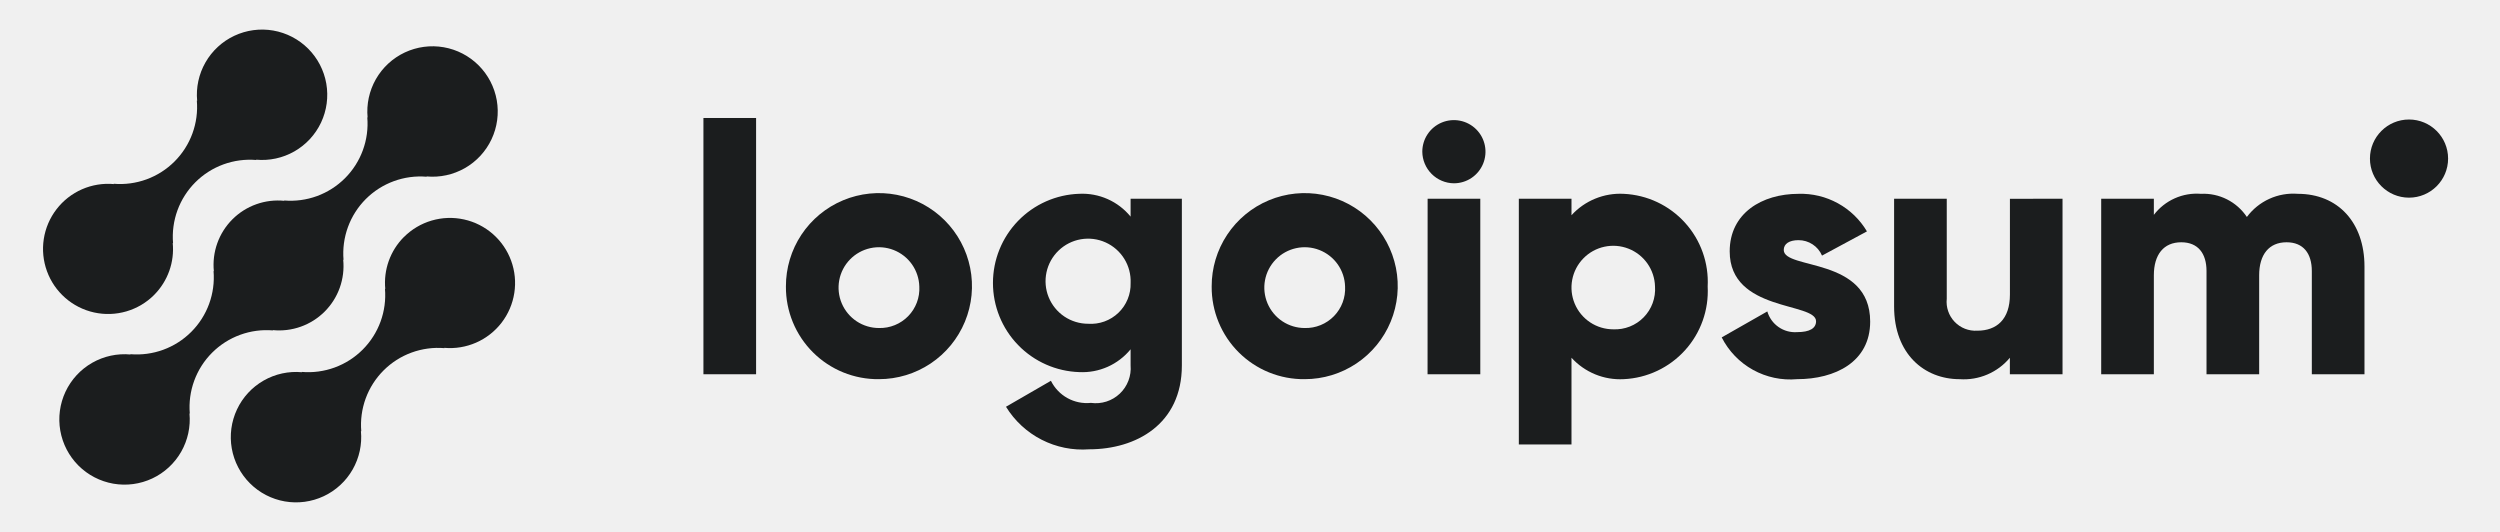
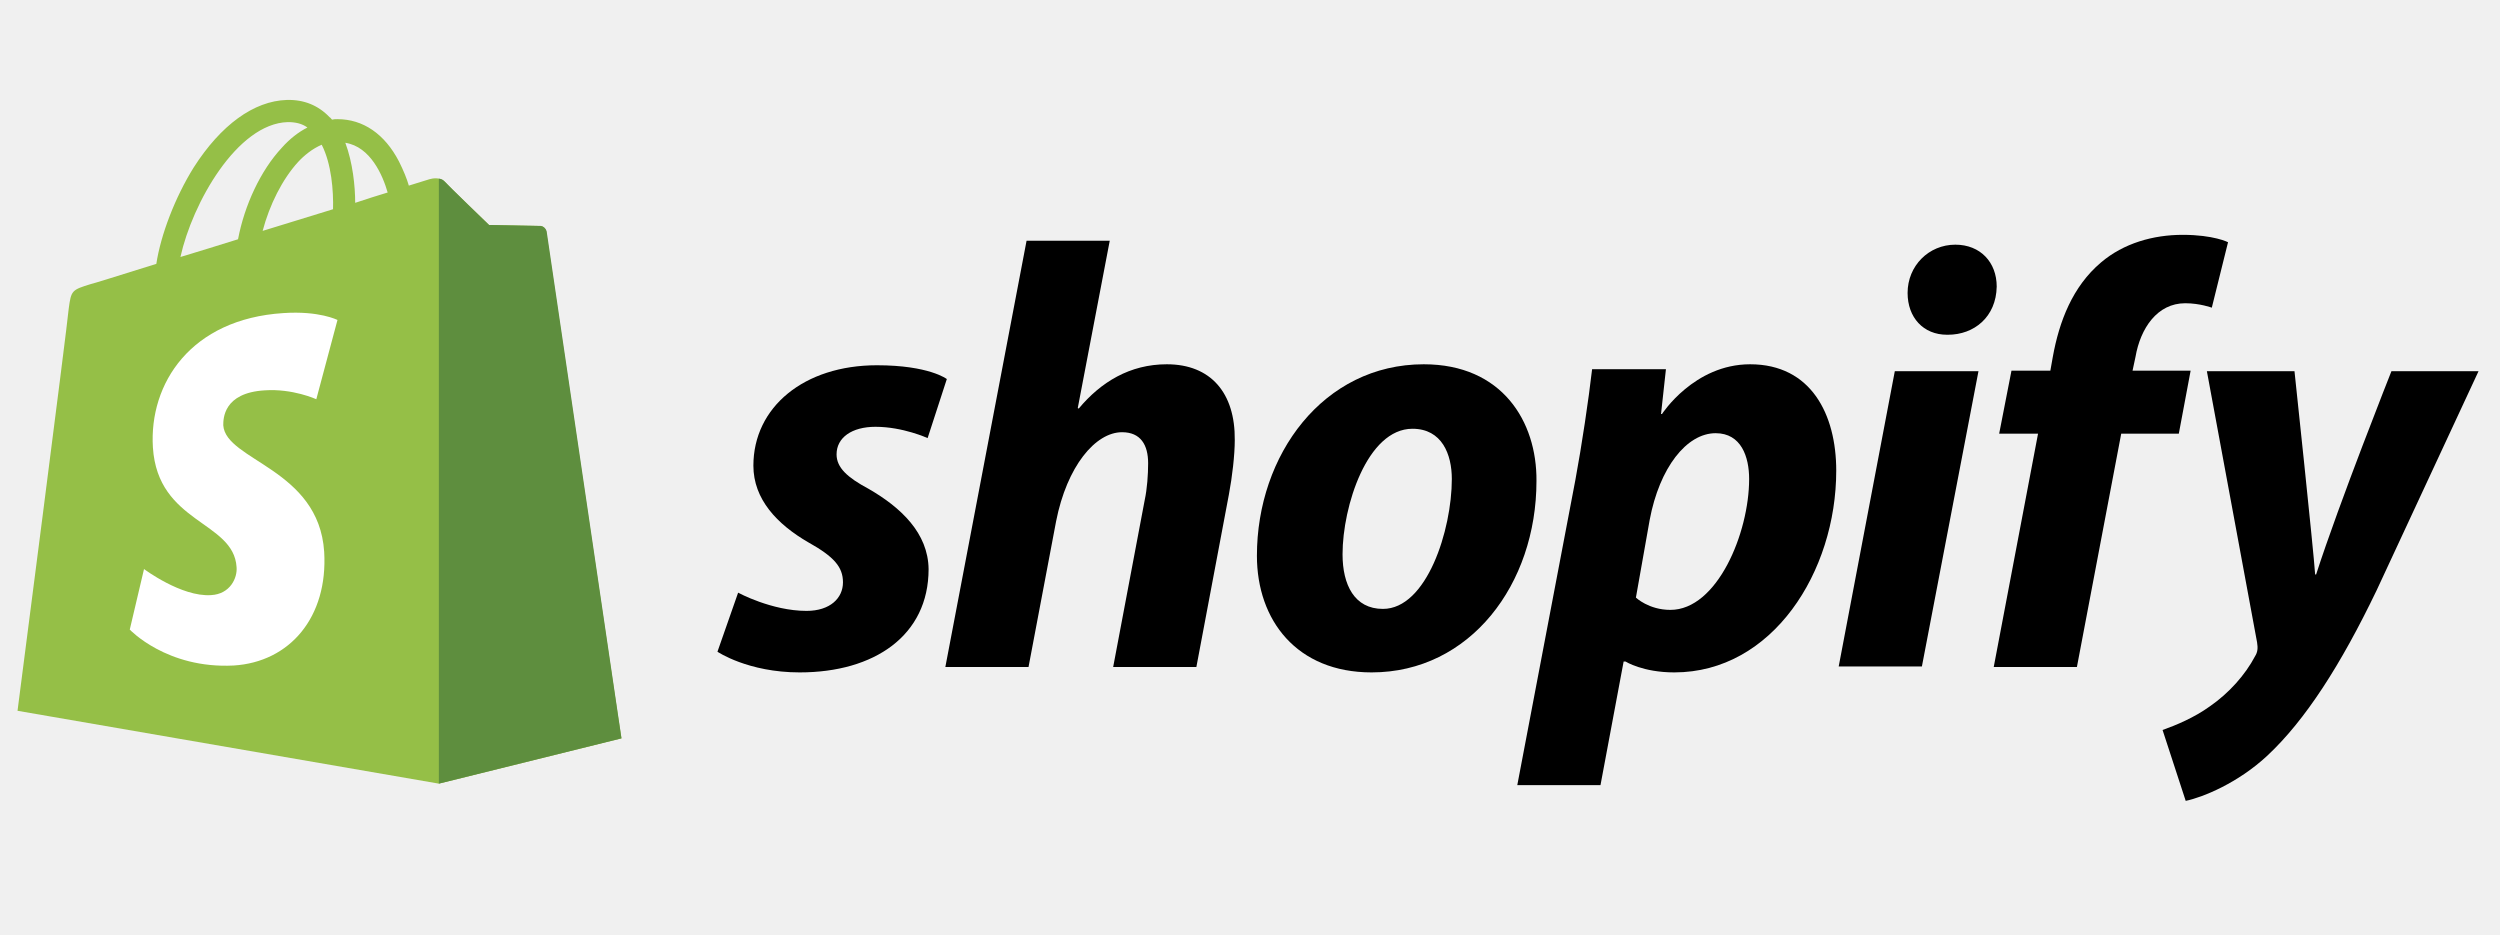
- <svg xmlns="http://www.w3.org/2000/svg" width="188" height="40" viewBox="0 0 188 40" fill="none">
-   <path d="M30.368 17.828C29.862 18.336 29.475 18.95 29.234 19.625C28.993 20.3 28.904 21.02 28.973 21.733L28.949 21.709C29.02 22.549 28.907 23.394 28.617 24.186C28.328 24.977 27.869 25.696 27.273 26.292C26.677 26.888 25.958 27.347 25.167 27.636C24.375 27.926 23.53 28.039 22.69 27.968L22.714 27.992C21.71 27.898 20.701 28.117 19.825 28.618C18.949 29.119 18.249 29.878 17.821 30.791C17.392 31.704 17.255 32.728 17.429 33.721C17.604 34.715 18.08 35.631 18.794 36.344C19.508 37.057 20.424 37.533 21.418 37.706C22.412 37.879 23.435 37.742 24.348 37.312C25.261 36.883 26.019 36.182 26.519 35.306C27.019 34.43 27.237 33.42 27.142 32.416L27.168 32.44C27.097 31.6 27.21 30.755 27.499 29.963C27.789 29.172 28.248 28.453 28.844 27.857C29.44 27.261 30.158 26.802 30.95 26.513C31.741 26.224 32.587 26.11 33.426 26.181L33.401 26.157C34.222 26.231 35.048 26.096 35.802 25.766C36.557 25.436 37.216 24.92 37.719 24.267C38.221 23.614 38.551 22.845 38.676 22.031C38.803 21.216 38.721 20.384 38.439 19.609C38.158 18.835 37.685 18.144 37.066 17.601C36.446 17.058 35.699 16.68 34.895 16.503C34.09 16.325 33.254 16.354 32.463 16.585C31.672 16.817 30.953 17.244 30.372 17.828H30.368Z" fill="#1B1D1E" />
-   <path d="M20.532 24.848L20.506 24.824C21.22 24.896 21.941 24.808 22.617 24.567C23.293 24.327 23.906 23.939 24.414 23.432C24.921 22.925 25.31 22.311 25.551 21.636C25.792 20.96 25.88 20.239 25.809 19.525L25.834 19.549C25.763 18.709 25.877 17.864 26.166 17.073C26.456 16.281 26.914 15.562 27.51 14.966C28.106 14.371 28.825 13.912 29.616 13.623C30.408 13.333 31.253 13.22 32.093 13.291L32.068 13.267C33.072 13.361 34.081 13.143 34.958 12.643C35.834 12.143 36.535 11.384 36.964 10.471C37.393 9.558 37.531 8.534 37.357 7.54C37.183 6.546 36.707 5.63 35.994 4.917C35.28 4.203 34.364 3.727 33.37 3.553C32.376 3.38 31.353 3.517 30.439 3.946C29.526 4.376 28.768 5.076 28.267 5.952C27.767 6.829 27.549 7.838 27.644 8.843L27.62 8.817C27.691 9.657 27.578 10.502 27.288 11.294C26.999 12.086 26.54 12.805 25.944 13.401C25.348 13.996 24.629 14.455 23.838 14.745C23.046 15.034 22.201 15.147 21.361 15.076L21.385 15.101C20.671 15.03 19.95 15.117 19.275 15.358C18.599 15.598 17.985 15.986 17.477 16.494C16.97 17.001 16.582 17.614 16.34 18.29C16.099 18.965 16.011 19.686 16.082 20.4L16.058 20.376C16.129 21.216 16.015 22.061 15.726 22.852C15.437 23.644 14.978 24.362 14.382 24.958C13.786 25.554 13.067 26.013 12.276 26.302C11.484 26.592 10.639 26.705 9.8 26.635L9.824 26.659C8.819 26.564 7.81 26.782 6.933 27.282C6.057 27.783 5.357 28.541 4.927 29.454C4.498 30.368 4.361 31.391 4.534 32.385C4.708 33.379 5.184 34.295 5.897 35.009C6.611 35.722 7.527 36.198 8.521 36.372C9.515 36.546 10.539 36.408 11.452 35.979C12.365 35.55 13.123 34.849 13.624 33.973C14.124 33.096 14.342 32.087 14.248 31.083L14.273 31.107C14.202 30.267 14.315 29.422 14.605 28.63C14.894 27.839 15.353 27.12 15.949 26.524C16.545 25.928 17.264 25.469 18.055 25.18C18.847 24.89 19.692 24.777 20.532 24.848Z" fill="#1B1D1E" />
-   <path d="M11.596 22.172C12.101 21.664 12.488 21.05 12.729 20.375C12.97 19.7 13.058 18.98 12.989 18.267L13.014 18.291C12.943 17.451 13.057 16.605 13.346 15.813C13.636 15.022 14.095 14.303 14.691 13.707C15.287 13.111 16.006 12.652 16.798 12.363C17.59 12.074 18.436 11.961 19.276 12.032L19.25 12.008C20.255 12.102 21.264 11.884 22.139 11.384C23.015 10.883 23.715 10.125 24.145 9.212C24.574 8.299 24.711 7.276 24.537 6.283C24.363 5.289 23.887 4.373 23.174 3.66C22.461 2.947 21.545 2.471 20.552 2.297C19.558 2.124 18.535 2.261 17.622 2.69C16.709 3.119 15.951 3.819 15.45 4.695C14.95 5.571 14.732 6.58 14.826 7.584L14.802 7.56C14.873 8.4 14.76 9.245 14.47 10.037C14.181 10.828 13.722 11.547 13.126 12.143C12.53 12.739 11.812 13.197 11.02 13.487C10.229 13.776 9.383 13.89 8.544 13.819L8.568 13.843C7.747 13.769 6.921 13.904 6.166 14.234C5.412 14.565 4.753 15.081 4.251 15.734C3.748 16.387 3.419 17.156 3.293 17.97C3.167 18.784 3.249 19.617 3.531 20.391C3.812 21.166 4.285 21.856 4.905 22.399C5.524 22.942 6.271 23.32 7.075 23.497C7.88 23.675 8.716 23.647 9.507 23.415C10.297 23.183 11.017 22.756 11.598 22.172H11.596Z" fill="#1B1D1E" />
-   <path d="M52.898 8.873H56.858V28.144H52.898V8.873Z" fill="#1B1D1E" />
-   <path d="M59.101 21.545C59.096 20.16 59.501 18.805 60.266 17.651C61.032 16.497 62.122 15.596 63.4 15.062C64.678 14.528 66.086 14.386 67.445 14.652C68.803 14.919 70.053 15.583 71.034 16.561C72.015 17.538 72.684 18.784 72.956 20.142C73.229 21.5 73.092 22.908 72.563 24.188C72.034 25.468 71.138 26.562 69.987 27.332C68.835 28.102 67.482 28.513 66.097 28.513C65.178 28.524 64.266 28.351 63.414 28.005C62.562 27.659 61.788 27.146 61.137 26.498C60.485 25.849 59.97 25.077 59.62 24.226C59.271 23.376 59.094 22.465 59.101 21.545ZM69.133 21.545C69.116 20.948 68.924 20.37 68.581 19.881C68.237 19.393 67.757 19.017 67.201 18.8C66.644 18.583 66.036 18.534 65.453 18.661C64.869 18.788 64.336 19.083 63.919 19.512C63.503 19.94 63.222 20.481 63.112 21.068C63.002 21.655 63.066 22.261 63.299 22.811C63.531 23.361 63.921 23.831 64.418 24.161C64.916 24.491 65.5 24.667 66.097 24.667C66.506 24.678 66.913 24.604 67.292 24.449C67.671 24.295 68.014 24.064 68.299 23.771C68.584 23.478 68.805 23.129 68.949 22.746C69.093 22.363 69.155 21.954 69.133 21.545Z" fill="#1B1D1E" />
-   <path d="M88.876 14.945V27.479C88.876 31.913 85.417 33.788 81.906 33.788C80.67 33.88 79.433 33.631 78.329 33.066C77.225 32.502 76.299 31.644 75.65 30.588L79.029 28.635C79.302 29.185 79.736 29.64 80.273 29.937C80.811 30.234 81.427 30.36 82.038 30.297C82.429 30.351 82.827 30.317 83.203 30.197C83.578 30.076 83.922 29.873 84.208 29.602C84.495 29.331 84.716 28.999 84.857 28.63C84.998 28.262 85.054 27.866 85.021 27.473V26.267C84.557 26.834 83.967 27.285 83.298 27.583C82.628 27.881 81.898 28.018 81.166 27.983C79.425 27.928 77.773 27.197 76.56 25.946C75.348 24.695 74.67 23.02 74.67 21.278C74.67 19.536 75.348 17.861 76.56 16.61C77.773 15.359 79.425 14.628 81.166 14.573C81.898 14.538 82.628 14.675 83.298 14.973C83.967 15.271 84.557 15.722 85.021 16.289V14.943L88.876 14.945ZM85.022 21.28C85.049 20.642 84.884 20.01 84.549 19.467C84.213 18.923 83.723 18.492 83.141 18.23C82.558 17.967 81.911 17.885 81.281 17.993C80.652 18.102 80.069 18.396 79.609 18.839C79.148 19.281 78.83 19.851 78.696 20.476C78.562 21.1 78.618 21.751 78.857 22.343C79.096 22.935 79.507 23.443 80.036 23.8C80.566 24.157 81.19 24.347 81.829 24.347C82.245 24.376 82.663 24.317 83.055 24.175C83.447 24.033 83.805 23.81 84.106 23.521C84.406 23.233 84.644 22.884 84.801 22.498C84.959 22.112 85.035 21.697 85.022 21.28Z" fill="#1B1D1E" />
-   <path d="M91.118 21.545C91.113 20.16 91.518 18.805 92.284 17.651C93.049 16.497 94.14 15.596 95.418 15.062C96.695 14.528 98.103 14.386 99.462 14.652C100.821 14.919 102.07 15.583 103.051 16.561C104.032 17.538 104.701 18.784 104.974 20.142C105.246 21.5 105.109 22.908 104.58 24.188C104.052 25.468 103.155 26.562 102.004 27.332C100.853 28.102 99.499 28.513 98.114 28.513C97.195 28.524 96.283 28.351 95.431 28.005C94.579 27.659 93.805 27.146 93.154 26.498C92.502 25.849 91.987 25.077 91.638 24.226C91.288 23.376 91.111 22.465 91.118 21.545ZM101.15 21.545C101.134 20.948 100.942 20.37 100.598 19.881C100.254 19.393 99.774 19.017 99.218 18.8C98.662 18.583 98.054 18.534 97.47 18.661C96.886 18.788 96.353 19.083 95.937 19.512C95.52 19.94 95.239 20.481 95.129 21.068C95.019 21.655 95.084 22.261 95.316 22.811C95.549 23.361 95.938 23.831 96.435 24.161C96.933 24.491 97.517 24.667 98.114 24.667C98.523 24.678 98.93 24.604 99.309 24.449C99.688 24.295 100.031 24.064 100.316 23.771C100.601 23.478 100.823 23.129 100.966 22.746C101.11 22.363 101.172 21.954 101.15 21.545Z" fill="#1B1D1E" />
-   <path d="M106.957 11.408C106.957 10.938 107.096 10.479 107.357 10.088C107.618 9.697 107.99 9.393 108.424 9.213C108.858 9.033 109.336 8.986 109.797 9.078C110.257 9.169 110.681 9.396 111.013 9.728C111.345 10.06 111.572 10.483 111.663 10.944C111.755 11.405 111.708 11.883 111.528 12.317C111.348 12.751 111.044 13.123 110.653 13.384C110.262 13.645 109.803 13.784 109.333 13.784C108.705 13.778 108.104 13.525 107.66 13.081C107.216 12.637 106.963 12.036 106.957 11.408ZM107.357 14.945H111.318V28.145H107.352L107.357 14.945Z" fill="#1B1D1E" />
-   <path d="M128.417 21.545C128.463 22.418 128.336 23.291 128.043 24.114C127.75 24.937 127.298 25.694 126.711 26.341C126.125 26.989 125.416 27.514 124.626 27.887C123.836 28.26 122.98 28.473 122.108 28.513C121.374 28.553 120.64 28.43 119.96 28.151C119.28 27.872 118.671 27.446 118.176 26.903V33.424H114.216V14.945H118.176V16.185C118.671 15.642 119.281 15.216 119.961 14.938C120.641 14.66 121.374 14.536 122.108 14.576C122.98 14.617 123.837 14.829 124.627 15.202C125.417 15.575 126.126 16.1 126.712 16.748C127.299 17.396 127.751 18.153 128.044 18.977C128.336 19.8 128.463 20.673 128.417 21.545ZM124.457 21.545C124.442 20.928 124.244 20.328 123.89 19.822C123.535 19.316 123.039 18.925 122.464 18.7C121.889 18.474 121.26 18.423 120.656 18.553C120.051 18.683 119.499 18.988 119.068 19.431C118.636 19.873 118.345 20.433 118.23 21.04C118.115 21.648 118.182 22.275 118.422 22.845C118.662 23.414 119.065 23.9 119.58 24.242C120.095 24.583 120.699 24.765 121.317 24.765C121.741 24.784 122.165 24.713 122.56 24.557C122.955 24.401 123.312 24.163 123.608 23.859C123.905 23.555 124.134 23.192 124.28 22.793C124.426 22.394 124.487 21.969 124.457 21.545Z" fill="#1B1D1E" />
-   <path d="M140.637 24.184C140.637 27.22 137.998 28.513 135.148 28.513C133.996 28.617 132.839 28.374 131.827 27.814C130.815 27.254 129.995 26.403 129.472 25.372L132.902 23.419C133.041 23.895 133.339 24.31 133.747 24.593C134.154 24.877 134.648 25.012 135.142 24.976C136.092 24.976 136.568 24.685 136.568 24.159C136.568 22.705 130.073 23.472 130.073 18.905C130.073 16.027 132.502 14.576 135.248 14.576C136.28 14.543 137.301 14.788 138.206 15.285C139.112 15.781 139.868 16.512 140.394 17.4L137.016 19.221C136.868 18.875 136.621 18.581 136.306 18.375C135.992 18.168 135.624 18.059 135.248 18.06C134.561 18.06 134.138 18.327 134.138 18.799C134.144 20.304 140.637 19.3 140.637 24.184Z" fill="#1B1D1E" />
-   <path d="M155.102 14.945V28.145H151.142V26.904C150.685 27.452 150.105 27.883 149.449 28.163C148.793 28.443 148.081 28.564 147.369 28.515C144.702 28.515 142.436 26.615 142.436 23.048V14.945H146.396V22.468C146.362 22.782 146.398 23.1 146.501 23.399C146.602 23.698 146.769 23.972 146.988 24.2C147.206 24.429 147.472 24.607 147.766 24.722C148.06 24.837 148.376 24.887 148.692 24.868C150.144 24.868 151.146 24.024 151.146 22.149V14.949L155.102 14.945Z" fill="#1B1D1E" />
-   <path d="M177.809 20.04V28.144H173.849V20.383C173.849 19.063 173.216 18.219 171.949 18.219C170.629 18.219 169.889 19.143 169.889 20.7V28.144H165.93V20.383C165.93 19.063 165.297 18.219 164.029 18.219C162.709 18.219 161.97 19.143 161.97 20.7V28.144H158.01V14.944H161.97V16.157C162.381 15.619 162.92 15.192 163.537 14.916C164.156 14.639 164.833 14.522 165.508 14.575C166.185 14.541 166.86 14.684 167.466 14.99C168.072 15.295 168.588 15.752 168.965 16.316C169.404 15.726 169.985 15.256 170.654 14.952C171.324 14.647 172.06 14.518 172.793 14.575C175.824 14.576 177.809 16.74 177.809 20.04Z" fill="#1B1D1E" />
-   <path d="M181.158 14.864C182.781 14.864 184.097 13.548 184.097 11.925C184.097 10.302 182.781 8.987 181.158 8.987C179.536 8.987 178.22 10.302 178.22 11.925C178.22 13.548 179.536 14.864 181.158 14.864Z" fill="#1B1D1E" />
+ <svg xmlns="http://www.w3.org/2000/svg" width="107" height="40" viewBox="0 0 107 40" fill="none">
+   <g clip-path="url(#clip0_2_30)">
+     <path d="M23.375 9.903C23.354 9.756 23.228 9.671 23.123 9.671C23.017 9.671 20.932 9.629 20.932 9.629C20.932 9.629 19.183 7.944 19.015 7.754C18.846 7.586 18.509 7.628 18.383 7.67C18.383 7.67 18.046 7.775 17.498 7.944C17.414 7.649 17.266 7.291 17.077 6.912C16.466 5.732 15.539 5.1 14.443 5.1C14.359 5.1 14.296 5.1 14.211 5.121C14.169 5.079 14.148 5.037 14.106 5.016C13.622 4.51 13.011 4.257 12.273 4.278C10.862 4.321 9.45 5.353 8.292 7.165C7.491 8.45 6.88 10.051 6.691 11.293C5.069 11.799 3.931 12.157 3.889 12.157C3.067 12.41 3.046 12.431 2.941 13.211C2.899 13.8 0.75 30.422 0.75 30.422L18.783 33.54L26.599 31.602C26.578 31.602 23.397 10.051 23.375 9.903ZM16.592 8.239C16.171 8.365 15.707 8.513 15.202 8.681C15.202 7.965 15.096 6.954 14.78 6.111C15.855 6.28 16.381 7.502 16.592 8.239ZM14.254 8.955C13.306 9.25 12.273 9.566 11.241 9.882C11.536 8.766 12.084 7.67 12.758 6.933C13.011 6.659 13.369 6.364 13.769 6.195C14.191 7.017 14.275 8.176 14.254 8.955ZM12.316 5.226C12.653 5.226 12.927 5.29 13.158 5.458C12.779 5.648 12.4 5.943 12.063 6.322C11.157 7.291 10.462 8.787 10.188 10.24C9.324 10.514 8.481 10.767 7.723 10.999C8.229 8.702 10.146 5.29 12.316 5.226Z" fill="#95BF47" />
+     <path d="M23.123 9.672C23.017 9.672 20.932 9.629 20.932 9.629C20.932 9.629 19.183 7.944 19.015 7.755C18.952 7.691 18.867 7.649 18.783 7.649V33.54L26.599 31.602C26.599 31.602 23.418 10.051 23.397 9.903C23.355 9.756 23.228 9.672 23.123 9.672Z" fill="#5E8E3E" />
+     <path d="M14.444 13.695L13.538 17.087C13.538 17.087 12.527 16.623 11.326 16.707C9.556 16.813 9.556 17.929 9.556 18.203C9.662 19.72 13.643 20.057 13.875 23.617C14.043 26.419 12.4 28.336 9.999 28.484C7.134 28.631 5.554 26.946 5.554 26.946L6.164 24.355C6.164 24.355 7.766 25.555 9.03 25.471C9.851 25.429 10.167 24.734 10.125 24.27C9.999 22.29 6.754 22.416 6.544 19.151C6.375 16.413 8.166 13.653 12.126 13.4C13.664 13.295 14.444 13.695 14.444 13.695Z" fill="white" />
+     <path d="M37.174 20.921C36.268 20.437 35.805 20.015 35.805 19.447C35.805 18.73 36.458 18.267 37.469 18.267C38.649 18.267 39.702 18.751 39.702 18.751L40.524 16.223C40.524 16.223 39.766 15.633 37.532 15.633C34.415 15.633 32.245 17.424 32.245 19.931C32.245 21.363 33.256 22.438 34.604 23.217C35.7 23.828 36.079 24.271 36.079 24.924C36.079 25.598 35.531 26.146 34.52 26.146C33.024 26.146 31.592 25.366 31.592 25.366L30.707 27.894C30.707 27.894 32.013 28.779 34.225 28.779C37.427 28.779 39.744 27.199 39.744 24.355C39.723 22.817 38.565 21.722 37.174 20.921Z" fill="black" />
+     <path d="M49.941 15.591C48.361 15.591 47.118 16.35 46.17 17.487L46.128 17.466L47.497 10.304H43.937L40.461 28.547H44.021L45.201 22.312C45.664 19.952 46.886 18.499 48.024 18.499C48.824 18.499 49.14 19.046 49.14 19.826C49.14 20.31 49.098 20.921 48.993 21.406L47.644 28.547H51.205L52.595 21.174C52.742 20.395 52.848 19.468 52.848 18.836C52.869 16.813 51.816 15.591 49.941 15.591Z" fill="black" />
+     <path d="M60.937 15.591C56.639 15.591 53.796 19.467 53.796 23.786C53.796 26.546 55.502 28.779 58.704 28.779C62.917 28.779 65.761 25.008 65.761 20.584C65.782 18.035 64.287 15.591 60.937 15.591ZM59.189 26.061C57.967 26.061 57.461 25.029 57.461 23.723C57.461 21.679 58.514 18.351 60.453 18.351C61.717 18.351 62.138 19.446 62.138 20.5C62.138 22.691 61.063 26.061 59.189 26.061Z" fill="black" />
+     <path d="M74.905 15.591C72.503 15.591 71.134 17.719 71.134 17.719H71.092L71.302 15.802H68.142C67.995 17.087 67.7 19.067 67.426 20.542L64.94 33.603H68.501L69.491 28.315H69.575C69.575 28.315 70.312 28.779 71.66 28.779C75.853 28.779 78.591 24.481 78.591 20.142C78.591 17.74 77.517 15.591 74.905 15.591ZM71.492 26.103C70.565 26.103 70.017 25.577 70.017 25.577L70.607 22.248C71.028 20.015 72.187 18.541 73.43 18.541C74.525 18.541 74.863 19.552 74.863 20.5C74.863 22.817 73.493 26.103 71.492 26.103Z" fill="black" />
+     <path d="M83.689 10.472C82.551 10.472 81.645 11.378 81.645 12.537C81.645 13.59 82.32 14.327 83.331 14.327H83.373C84.489 14.327 85.437 13.569 85.459 12.263C85.459 11.231 84.763 10.472 83.689 10.472Z" fill="black" />
+     <path d="M78.696 28.526H82.257L84.679 15.886H81.098L78.696 28.526Z" fill="black" />
+     <path d="M93.759 15.865H91.273L91.399 15.275C91.61 14.054 92.326 12.979 93.527 12.979C94.159 12.979 94.665 13.169 94.665 13.169L95.36 10.367C95.36 10.367 94.749 10.051 93.422 10.051C92.158 10.051 90.894 10.409 89.925 11.231C88.703 12.263 88.134 13.759 87.86 15.275L87.755 15.865H86.091L85.564 18.562H87.228L85.332 28.547H88.892L90.788 18.562H93.253L93.759 15.865Z" fill="black" />
+     <path d="M102.354 15.886C102.354 15.886 100.121 21.511 99.13 24.587H99.088C99.025 23.597 98.204 15.886 98.204 15.886H94.454L96.603 27.494C96.645 27.747 96.624 27.915 96.518 28.084C96.097 28.884 95.402 29.664 94.58 30.233C93.906 30.717 93.148 31.033 92.558 31.244L93.548 34.277C94.264 34.13 95.781 33.519 97.045 32.339C98.667 30.822 100.184 28.463 101.722 25.261L106.082 15.886H102.354Z" fill="black" />
+   </g>
+   <defs>
+     <clipPath id="clip0_2_30">
+       <rect width="105.833" height="40" fill="white" transform="translate(0.75)" />
+     </clipPath>
+   </defs>
</svg>
